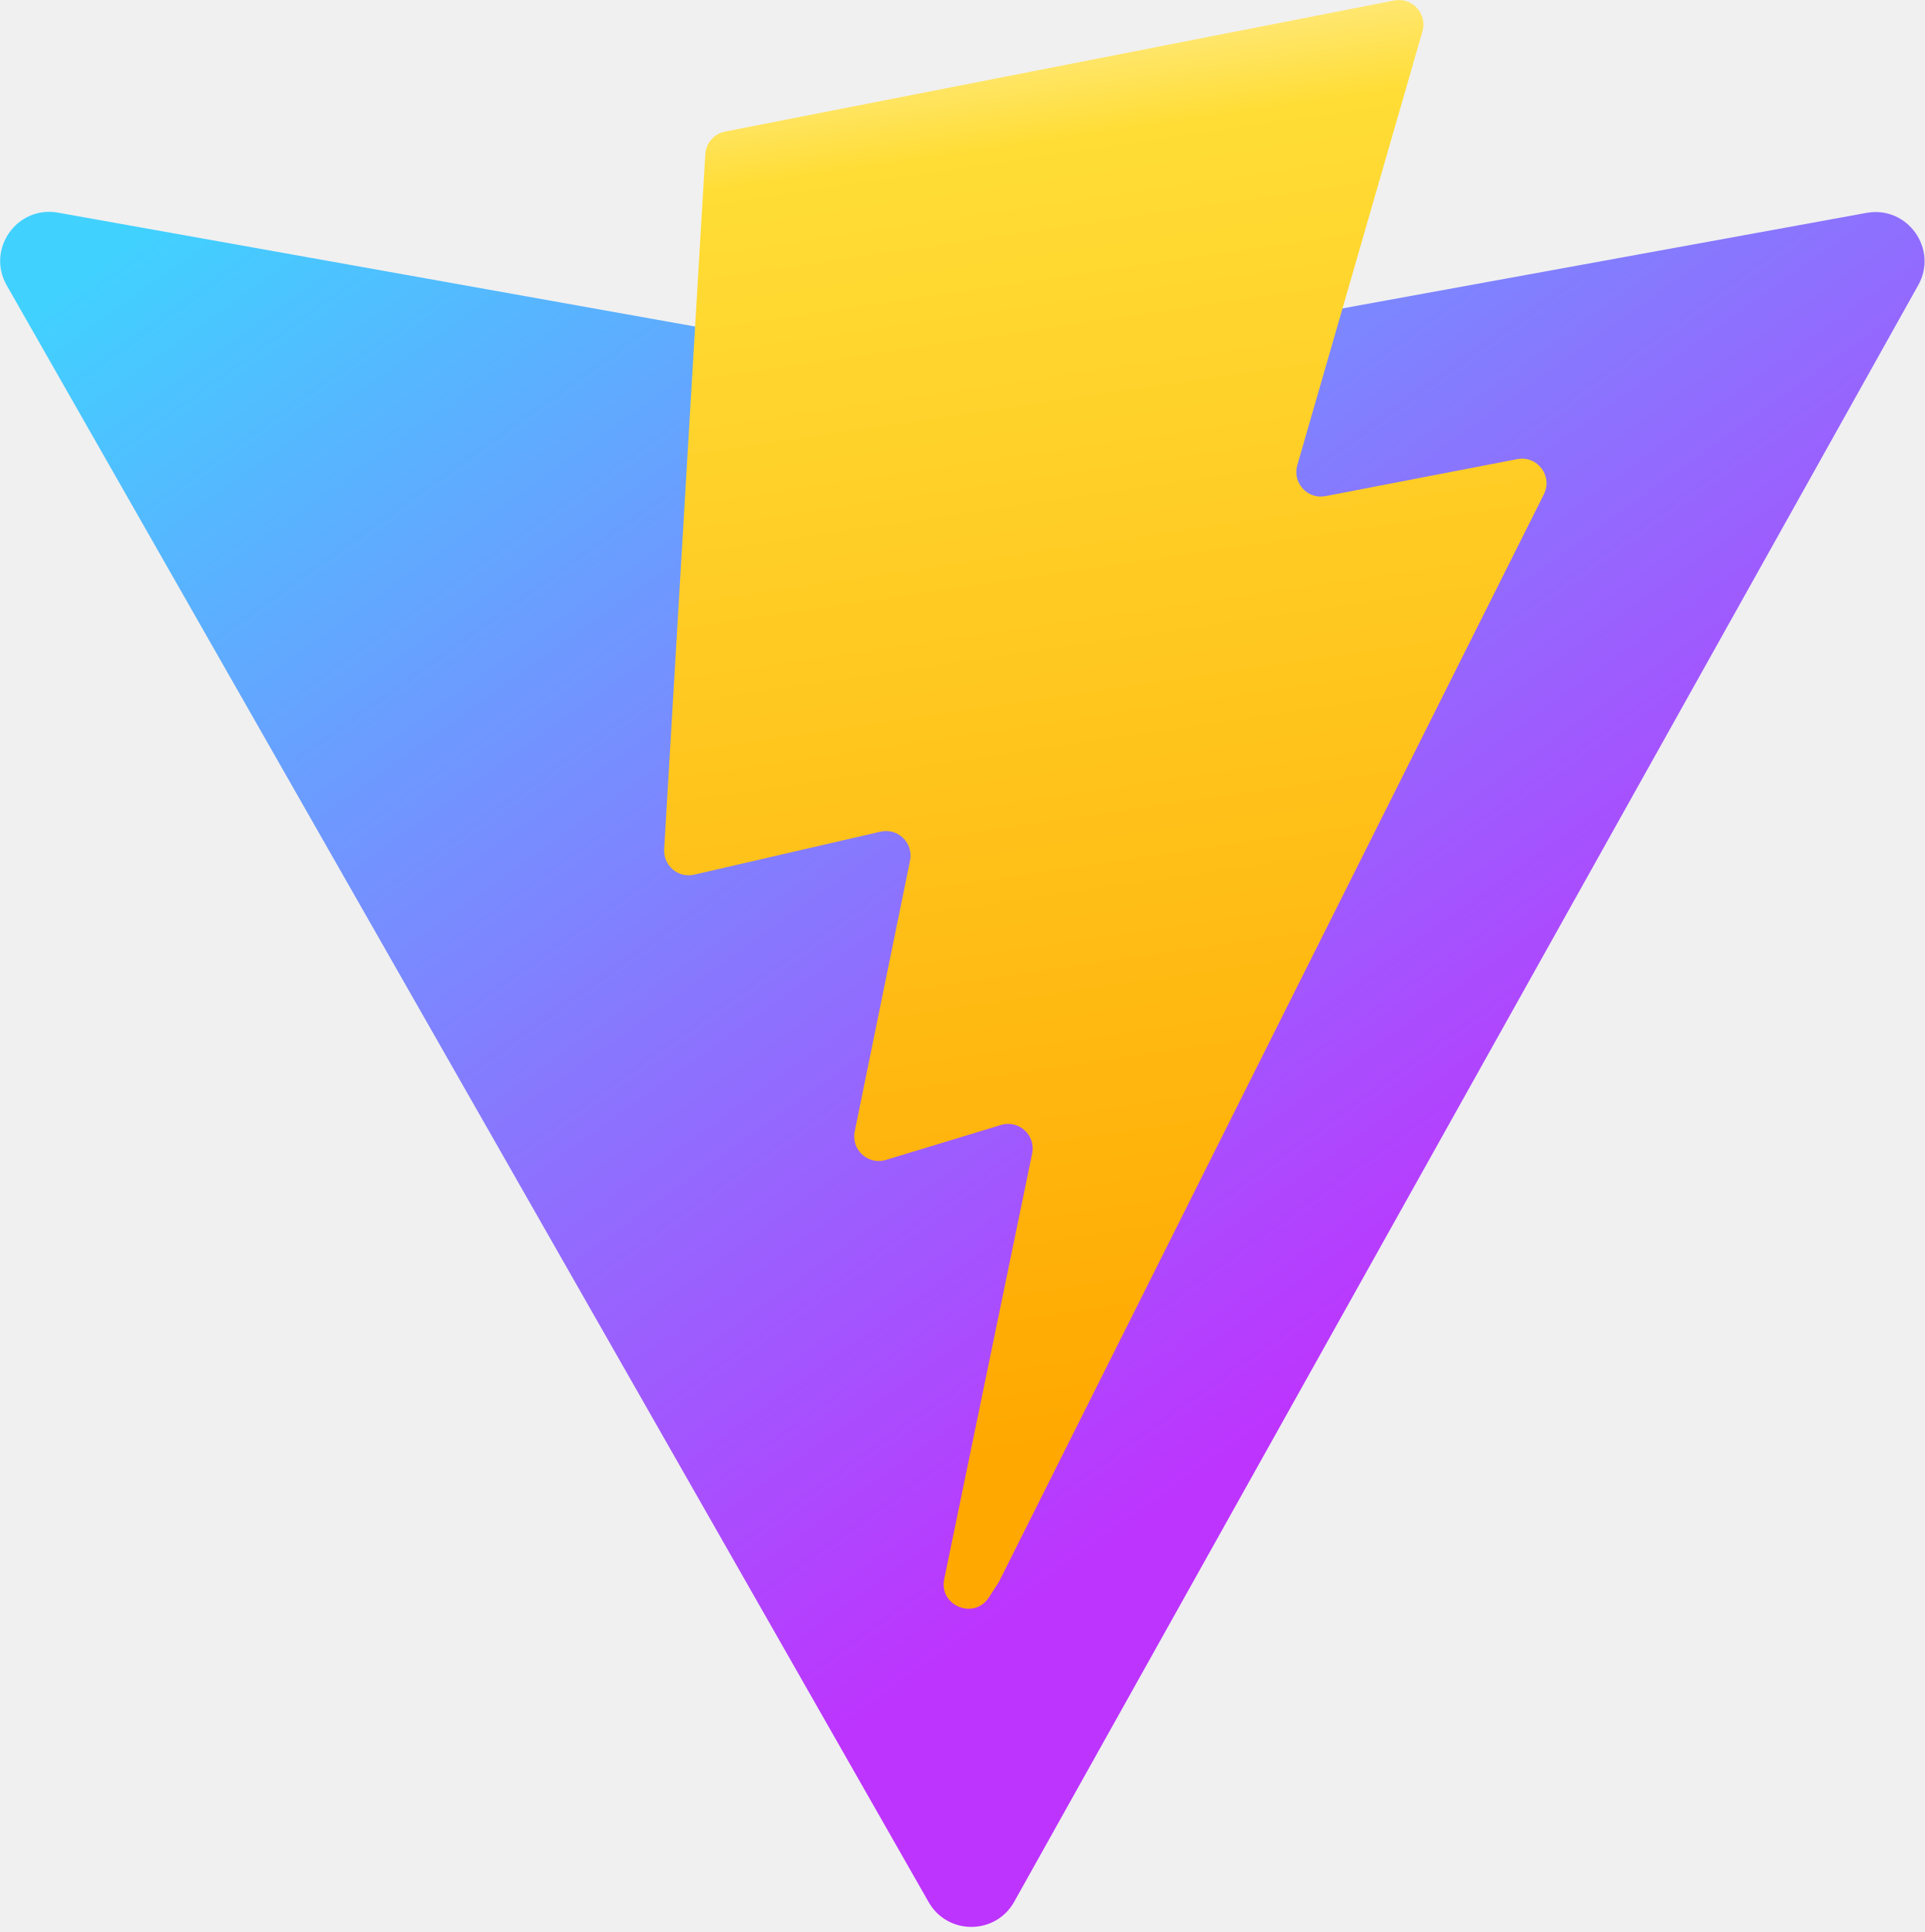
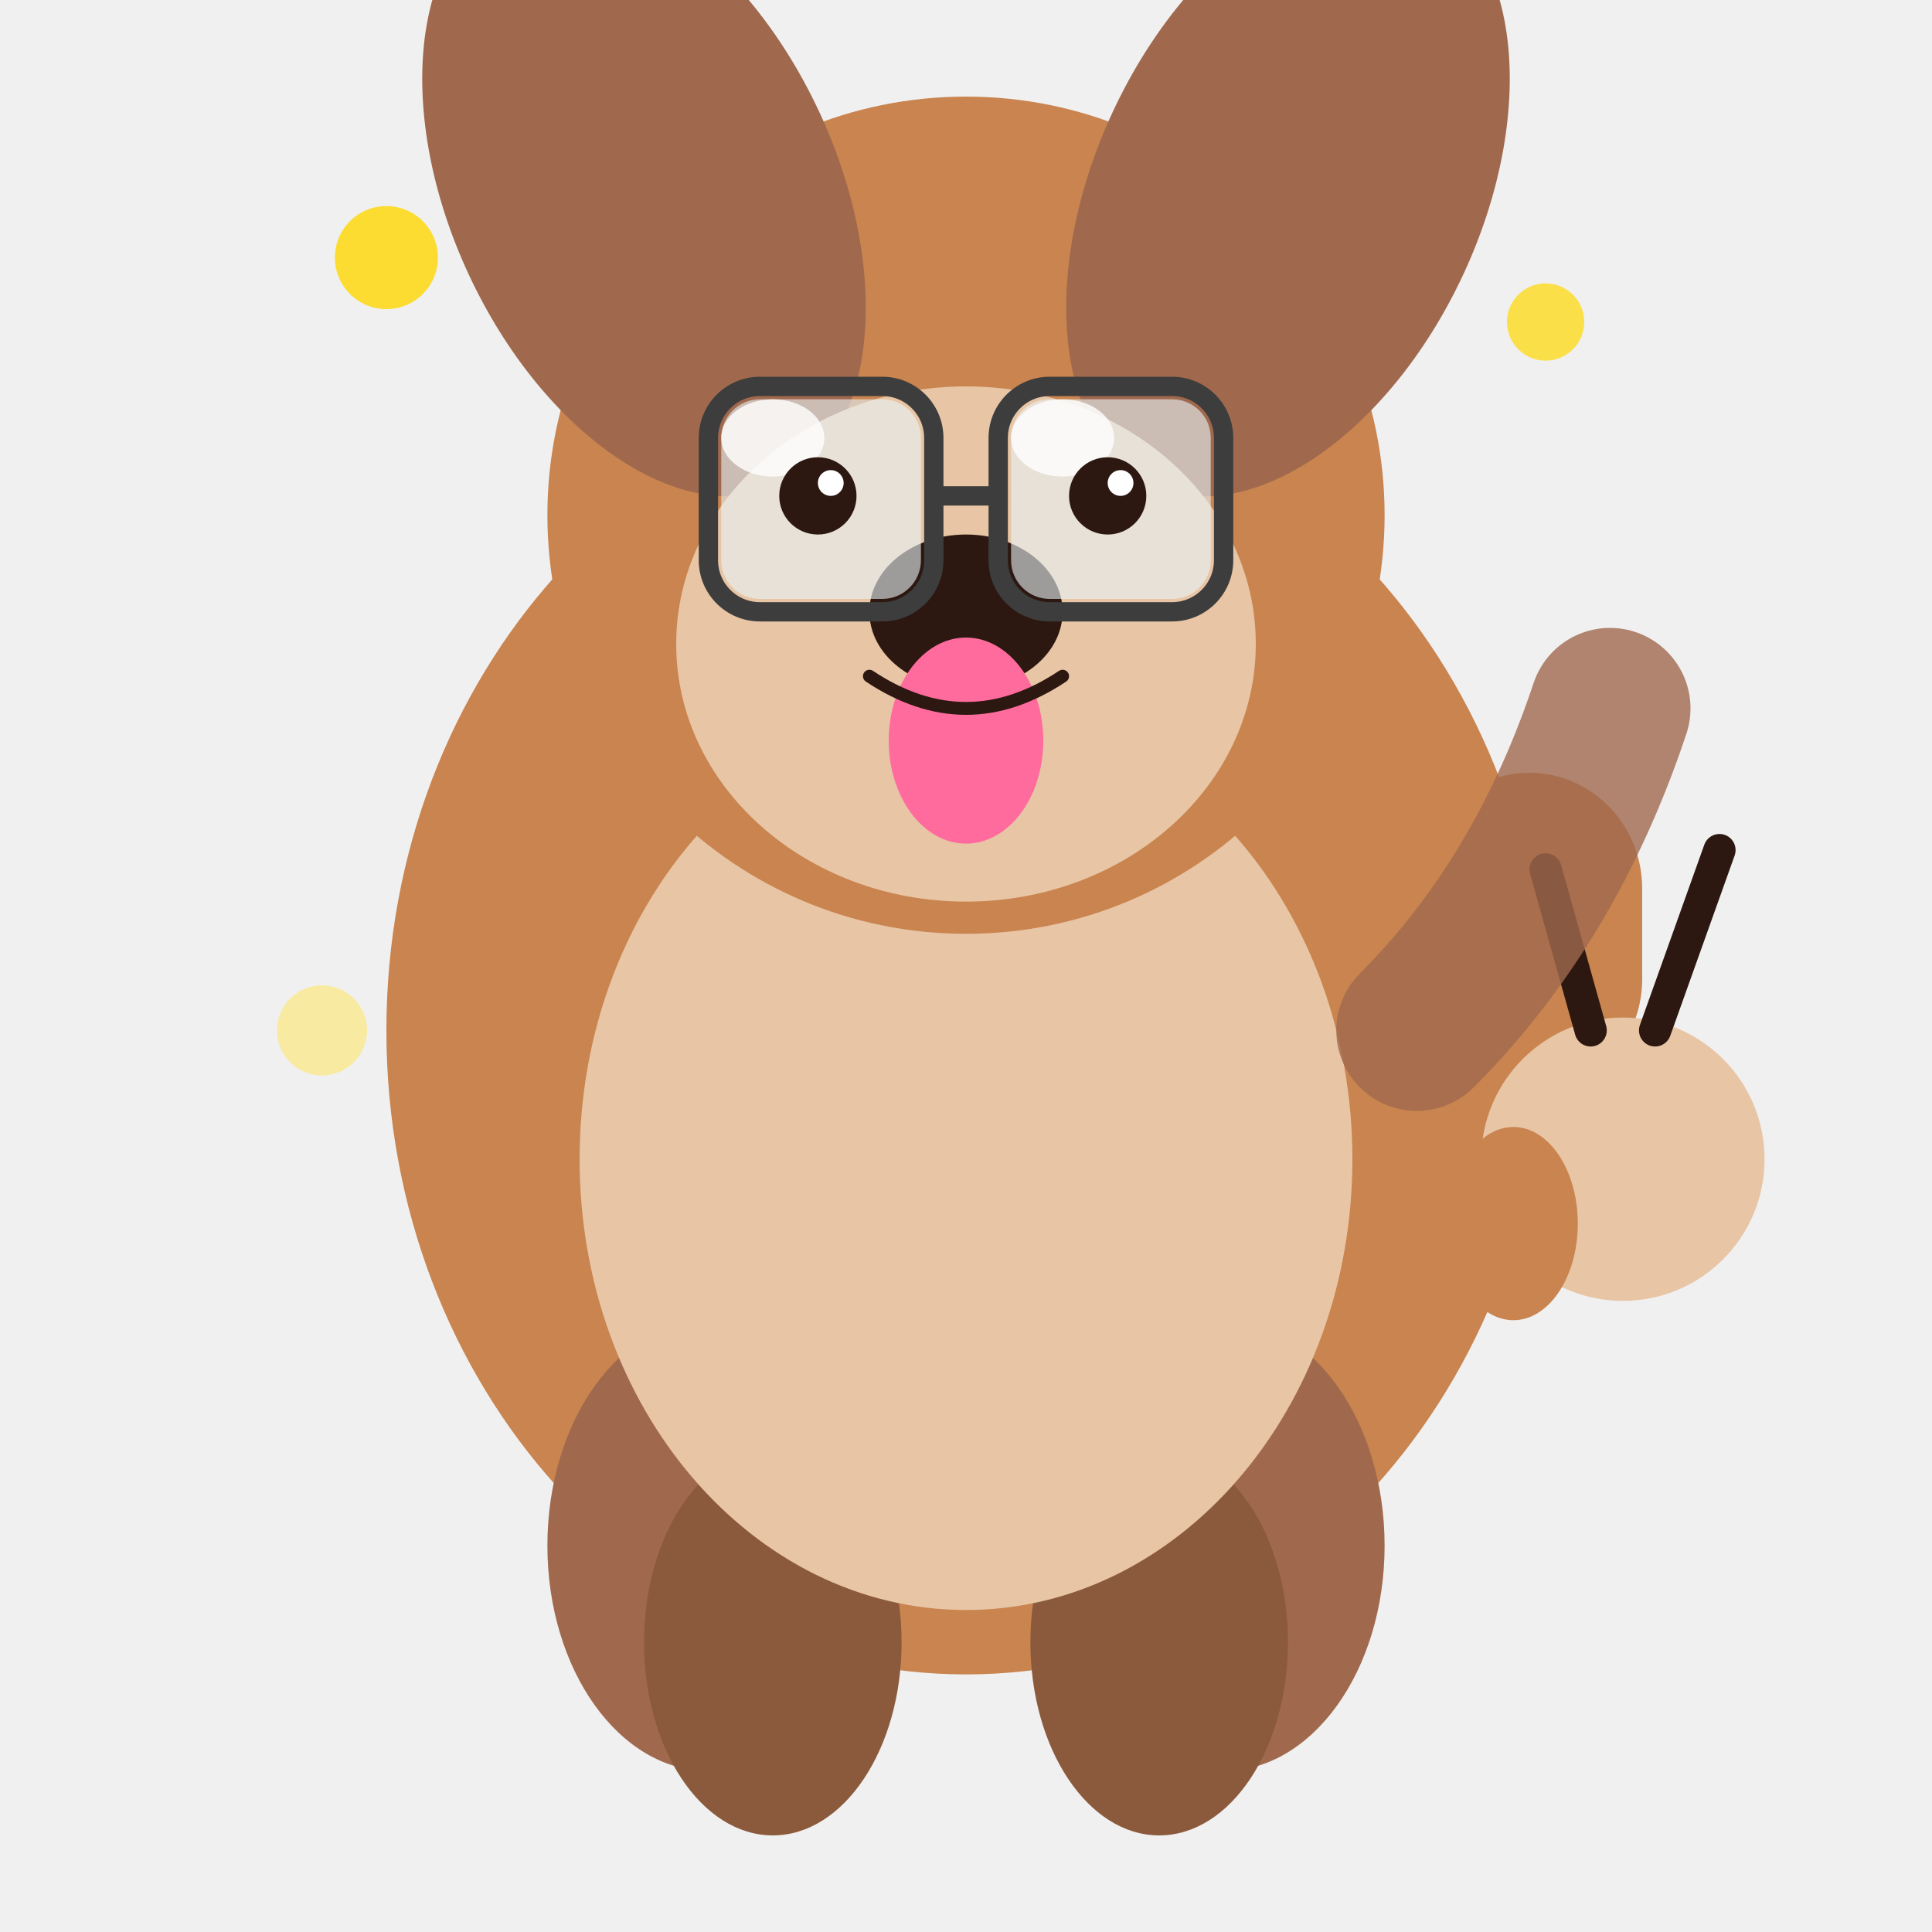
- <svg xmlns="http://www.w3.org/2000/svg" aria-hidden="true" role="img" class="iconify iconify--logos" width="31.88" height="32" preserveAspectRatio="xMidYMid meet" viewBox="0 0 256 257">
+ <svg xmlns="http://www.w3.org/2000/svg" viewBox="0 0 300 300">
  <defs>
-     <linearGradient id="IconifyId1813088fe1fbc01fb466" x1="-.828%" x2="57.636%" y1="7.652%" y2="78.411%">
-       <stop offset="0%" stop-color="#41D1FF" />
-       <stop offset="100%" stop-color="#BD34FE" />
-     </linearGradient>
-     <linearGradient id="IconifyId1813088fe1fbc01fb467" x1="43.376%" x2="50.316%" y1="2.242%" y2="89.03%">
-       <stop offset="0%" stop-color="#FFEA83" />
-       <stop offset="8.333%" stop-color="#FFDD35" />
-       <stop offset="100%" stop-color="#FFA800" />
-     </linearGradient>
+     <style>
+       @keyframes bounce {
+         0%, 100% { transform: translateY(0); }
+         50% { transform: translateY(-10px); }
+       }
+     </style>
  </defs>
-   <path fill="url(#IconifyId1813088fe1fbc01fb466)" d="M255.153 37.938L134.897 252.976c-2.483 4.44-8.862 4.466-11.382.048L.875 37.958c-2.746-4.814 1.371-10.646 6.827-9.67l120.385 21.517a6.537 6.537 0 0 0 2.322-.004l117.867-21.483c5.438-.991 9.574 4.796 6.877 9.62Z" />
-   <path fill="url(#IconifyId1813088fe1fbc01fb467)" d="M185.432.063L96.44 17.501a3.268 3.268 0 0 0-2.634 3.014l-5.474 92.456a3.268 3.268 0 0 0 3.997 3.378l24.777-5.718c2.318-.535 4.413 1.507 3.936 3.838l-7.361 36.047c-.495 2.426 1.782 4.5 4.151 3.78l15.304-4.649c2.372-.72 4.652 1.36 4.15 3.788l-11.698 56.621c-.732 3.542 3.979 5.473 5.943 2.437l1.313-2.028l72.516-144.72c1.215-2.423-.88-5.186-3.54-4.672l-25.505 4.922c-2.396.462-4.435-1.77-3.759-4.114l16.646-57.705c.677-2.35-1.37-4.583-3.769-4.113Z" />
+   <ellipse cx="150" cy="160" rx="90" ry="100" fill="#C9844F" />
+   <ellipse cx="110" cy="240" rx="25" ry="35" fill="#A0694D" />
+   <ellipse cx="190" cy="240" rx="25" ry="35" fill="#A0694D" />
+   <ellipse cx="120" cy="255" rx="20" ry="30" fill="#8B5A3C" />
+   <ellipse cx="180" cy="255" rx="20" ry="30" fill="#8B5A3C" />
+   <ellipse cx="150" cy="180" rx="60" ry="70" fill="#E8C5A5" />
+   <circle cx="150" cy="80" r="65" fill="#C9844F" />
+   <ellipse cx="100" cy="30" rx="30" ry="50" fill="#A0694D" transform="rotate(-25 100 30)" />
+   <ellipse cx="200" cy="30" rx="30" ry="50" fill="#A0694D" transform="rotate(25 200 30)" />
+   <ellipse cx="150" cy="100" rx="45" ry="40" fill="#E8C5A5" />
+   <ellipse cx="150" cy="95" rx="15" ry="12" fill="#2C1810" />
+   <ellipse cx="150" cy="115" rx="12" ry="16" fill="#FF6B9D" />
+   <g>
+     <rect x="110" y="60" width="35" height="35" rx="8" fill="none" stroke="#3D3D3D" stroke-width="3" />
+     <rect x="112" y="62" width="31" height="31" rx="6" fill="#E8F4F8" opacity="0.6" />
+     <ellipse cx="120" cy="68" rx="8" ry="6" fill="#FFFFFF" opacity="0.8" />
+   </g>
+   <g>
+     <rect x="155" y="60" width="35" height="35" rx="8" fill="none" stroke="#3D3D3D" stroke-width="3" />
+     <rect x="157" y="62" width="31" height="31" rx="6" fill="#E8F4F8" opacity="0.6" />
+     <ellipse cx="165" cy="68" rx="8" ry="6" fill="#FFFFFF" opacity="0.8" />
+   </g>
+   <line x1="145" y1="77" x2="155" y2="77" stroke="#3D3D3D" stroke-width="3" stroke-linecap="round" />
+   <circle cx="127" cy="77" r="6" fill="#2C1810" />
+   <circle cx="172" cy="77" r="6" fill="#2C1810" />
+   <circle cx="129" cy="75" r="2" fill="#FFFFFF" />
+   <circle cx="174" cy="75" r="2" fill="#FFFFFF" />
+   <path d="M 135 105 Q 150 115 165 105" stroke="#2C1810" stroke-width="2" fill="none" stroke-linecap="round" />
+   <g>
+     <rect x="220" y="120" width="35" height="50" rx="18" fill="#C9844F" />
+     <circle cx="252" cy="180" r="22" fill="#E8C5A5" />
+     <ellipse cx="235" cy="190" rx="10" ry="15" fill="#C9844F" />
+     <line x1="247" y1="160" x2="240" y2="135" stroke="#2C1810" stroke-width="5" stroke-linecap="round" />
+     <line x1="257" y1="160" x2="267" y2="132" stroke="#2C1810" stroke-width="5" stroke-linecap="round" />
+     <path d="M 250 180 L 248 165" stroke="#E8C5A5" stroke-width="2" />
+   </g>
+   <circle cx="60" cy="40" r="8" fill="#FFD700" opacity="0.8" />
+   <circle cx="240" cy="50" r="6" fill="#FFD700" opacity="0.7" />
+   <circle cx="50" cy="160" r="7" fill="#FFE66D" opacity="0.6" />
+   <path d="M 220 160 Q 240 140 250 110" stroke="#A0694D" stroke-width="25" fill="none" stroke-linecap="round" opacity="0.8" style="animation: bounce 1s infinite" />
</svg>
